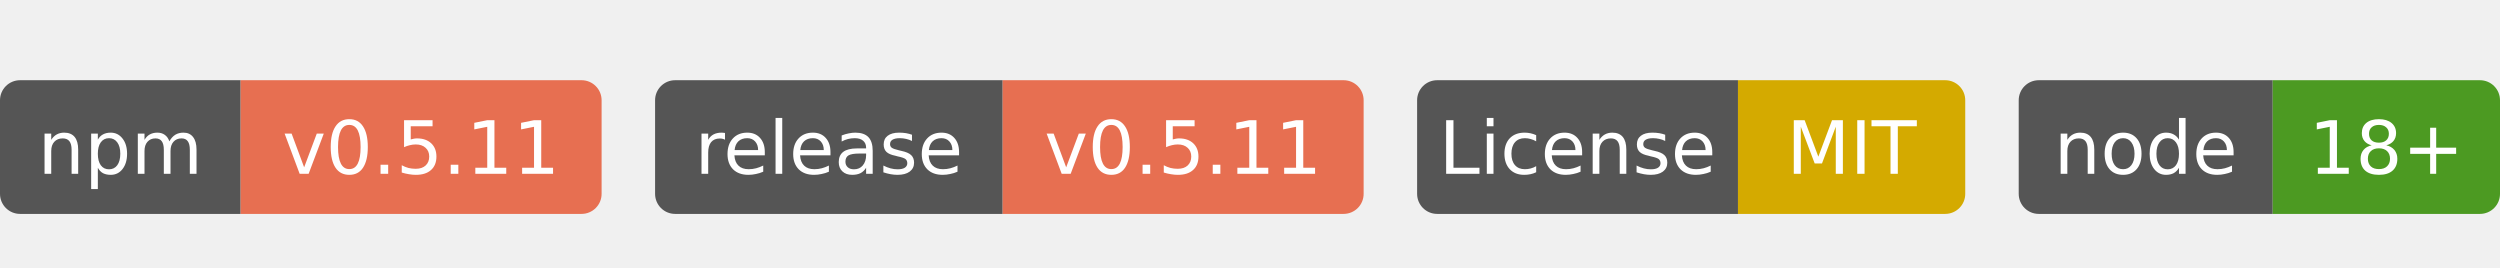
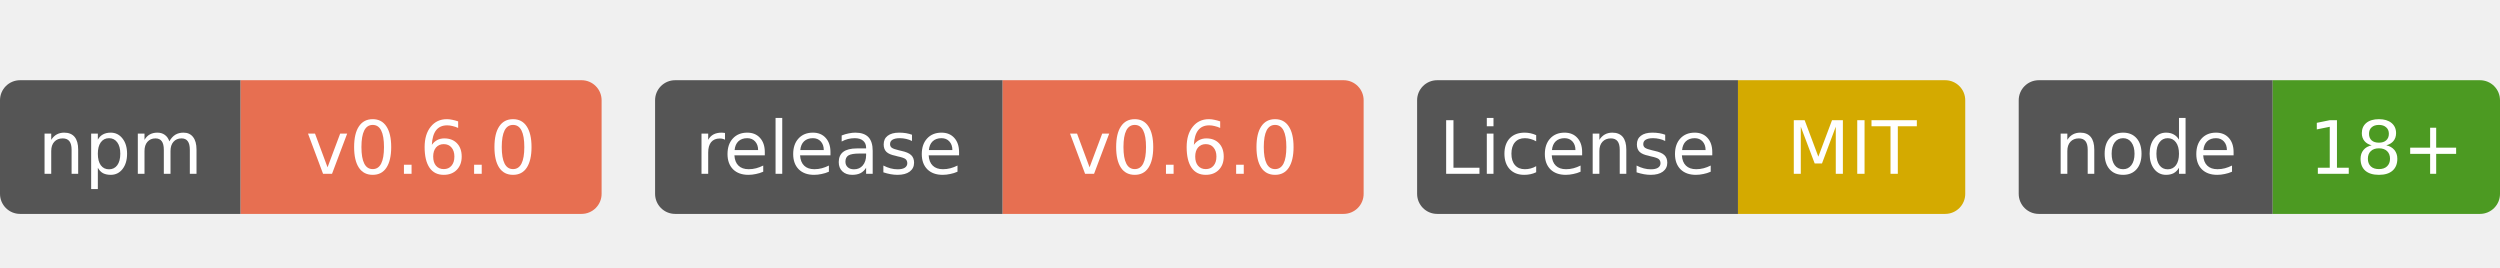
- <svg xmlns="http://www.w3.org/2000/svg" width="374" height="40" viewBox="0 0 374 40" role="img" aria-label="npm v0.5.11, release v0.5.11, MIT license, Node 18+">
+ <svg xmlns="http://www.w3.org/2000/svg" width="374" height="40" viewBox="0 0 374 40" role="img" aria-label="npm v0.6.0, release v0.6.0, MIT license, Node 18+">
  <defs>
    <clipPath id="npm">
      <rect x="0" y="12" width="90" height="20" rx="3" />
    </clipPath>
    <clipPath id="release">
      <rect x="98" y="12" width="106" height="20" rx="3" />
    </clipPath>
    <clipPath id="license">
      <rect x="212" y="12" width="82" height="20" rx="3" />
    </clipPath>
    <clipPath id="node">
      <rect x="302" y="12" width="72" height="20" rx="3" />
    </clipPath>
  </defs>
  <g clip-path="url(#npm)">
    <rect x="0" y="12" width="36" height="20" fill="#555" />
    <rect x="36" y="12" width="54" height="20" fill="#e76f51" />
  </g>
  <g clip-path="url(#release)">
    <rect x="98" y="12" width="52" height="20" fill="#555" />
    <rect x="150" y="12" width="54" height="20" fill="#e76f51" />
  </g>
  <g clip-path="url(#license)">
    <rect x="212" y="12" width="48" height="20" fill="#555" />
    <rect x="260" y="12" width="34" height="20" fill="#d4aa00" />
  </g>
  <g clip-path="url(#node)">
    <rect x="302" y="12" width="38" height="20" fill="#555" />
    <rect x="340" y="12" width="34" height="20" fill="#4c9a22" />
  </g>
  <g fill="#fff" font-family="Verdana,DejaVu Sans,sans-serif" font-size="11">
    <text x="18" y="26" text-anchor="middle">npm</text>
-     <text x="63" y="26" text-anchor="middle">v0.5.11</text>
+     <text x="63" y="26" text-anchor="middle">v0.6.0</text>
    <text x="124" y="26" text-anchor="middle">release</text>
-     <text x="177" y="26" text-anchor="middle">v0.5.11</text>
+     <text x="177" y="26" text-anchor="middle">v0.6.0</text>
    <text x="236" y="26" text-anchor="middle">License</text>
    <text x="277" y="26" text-anchor="middle">MIT</text>
    <text x="321" y="26" text-anchor="middle">node</text>
    <text x="357" y="26" text-anchor="middle">18+</text>
  </g>
</svg>
